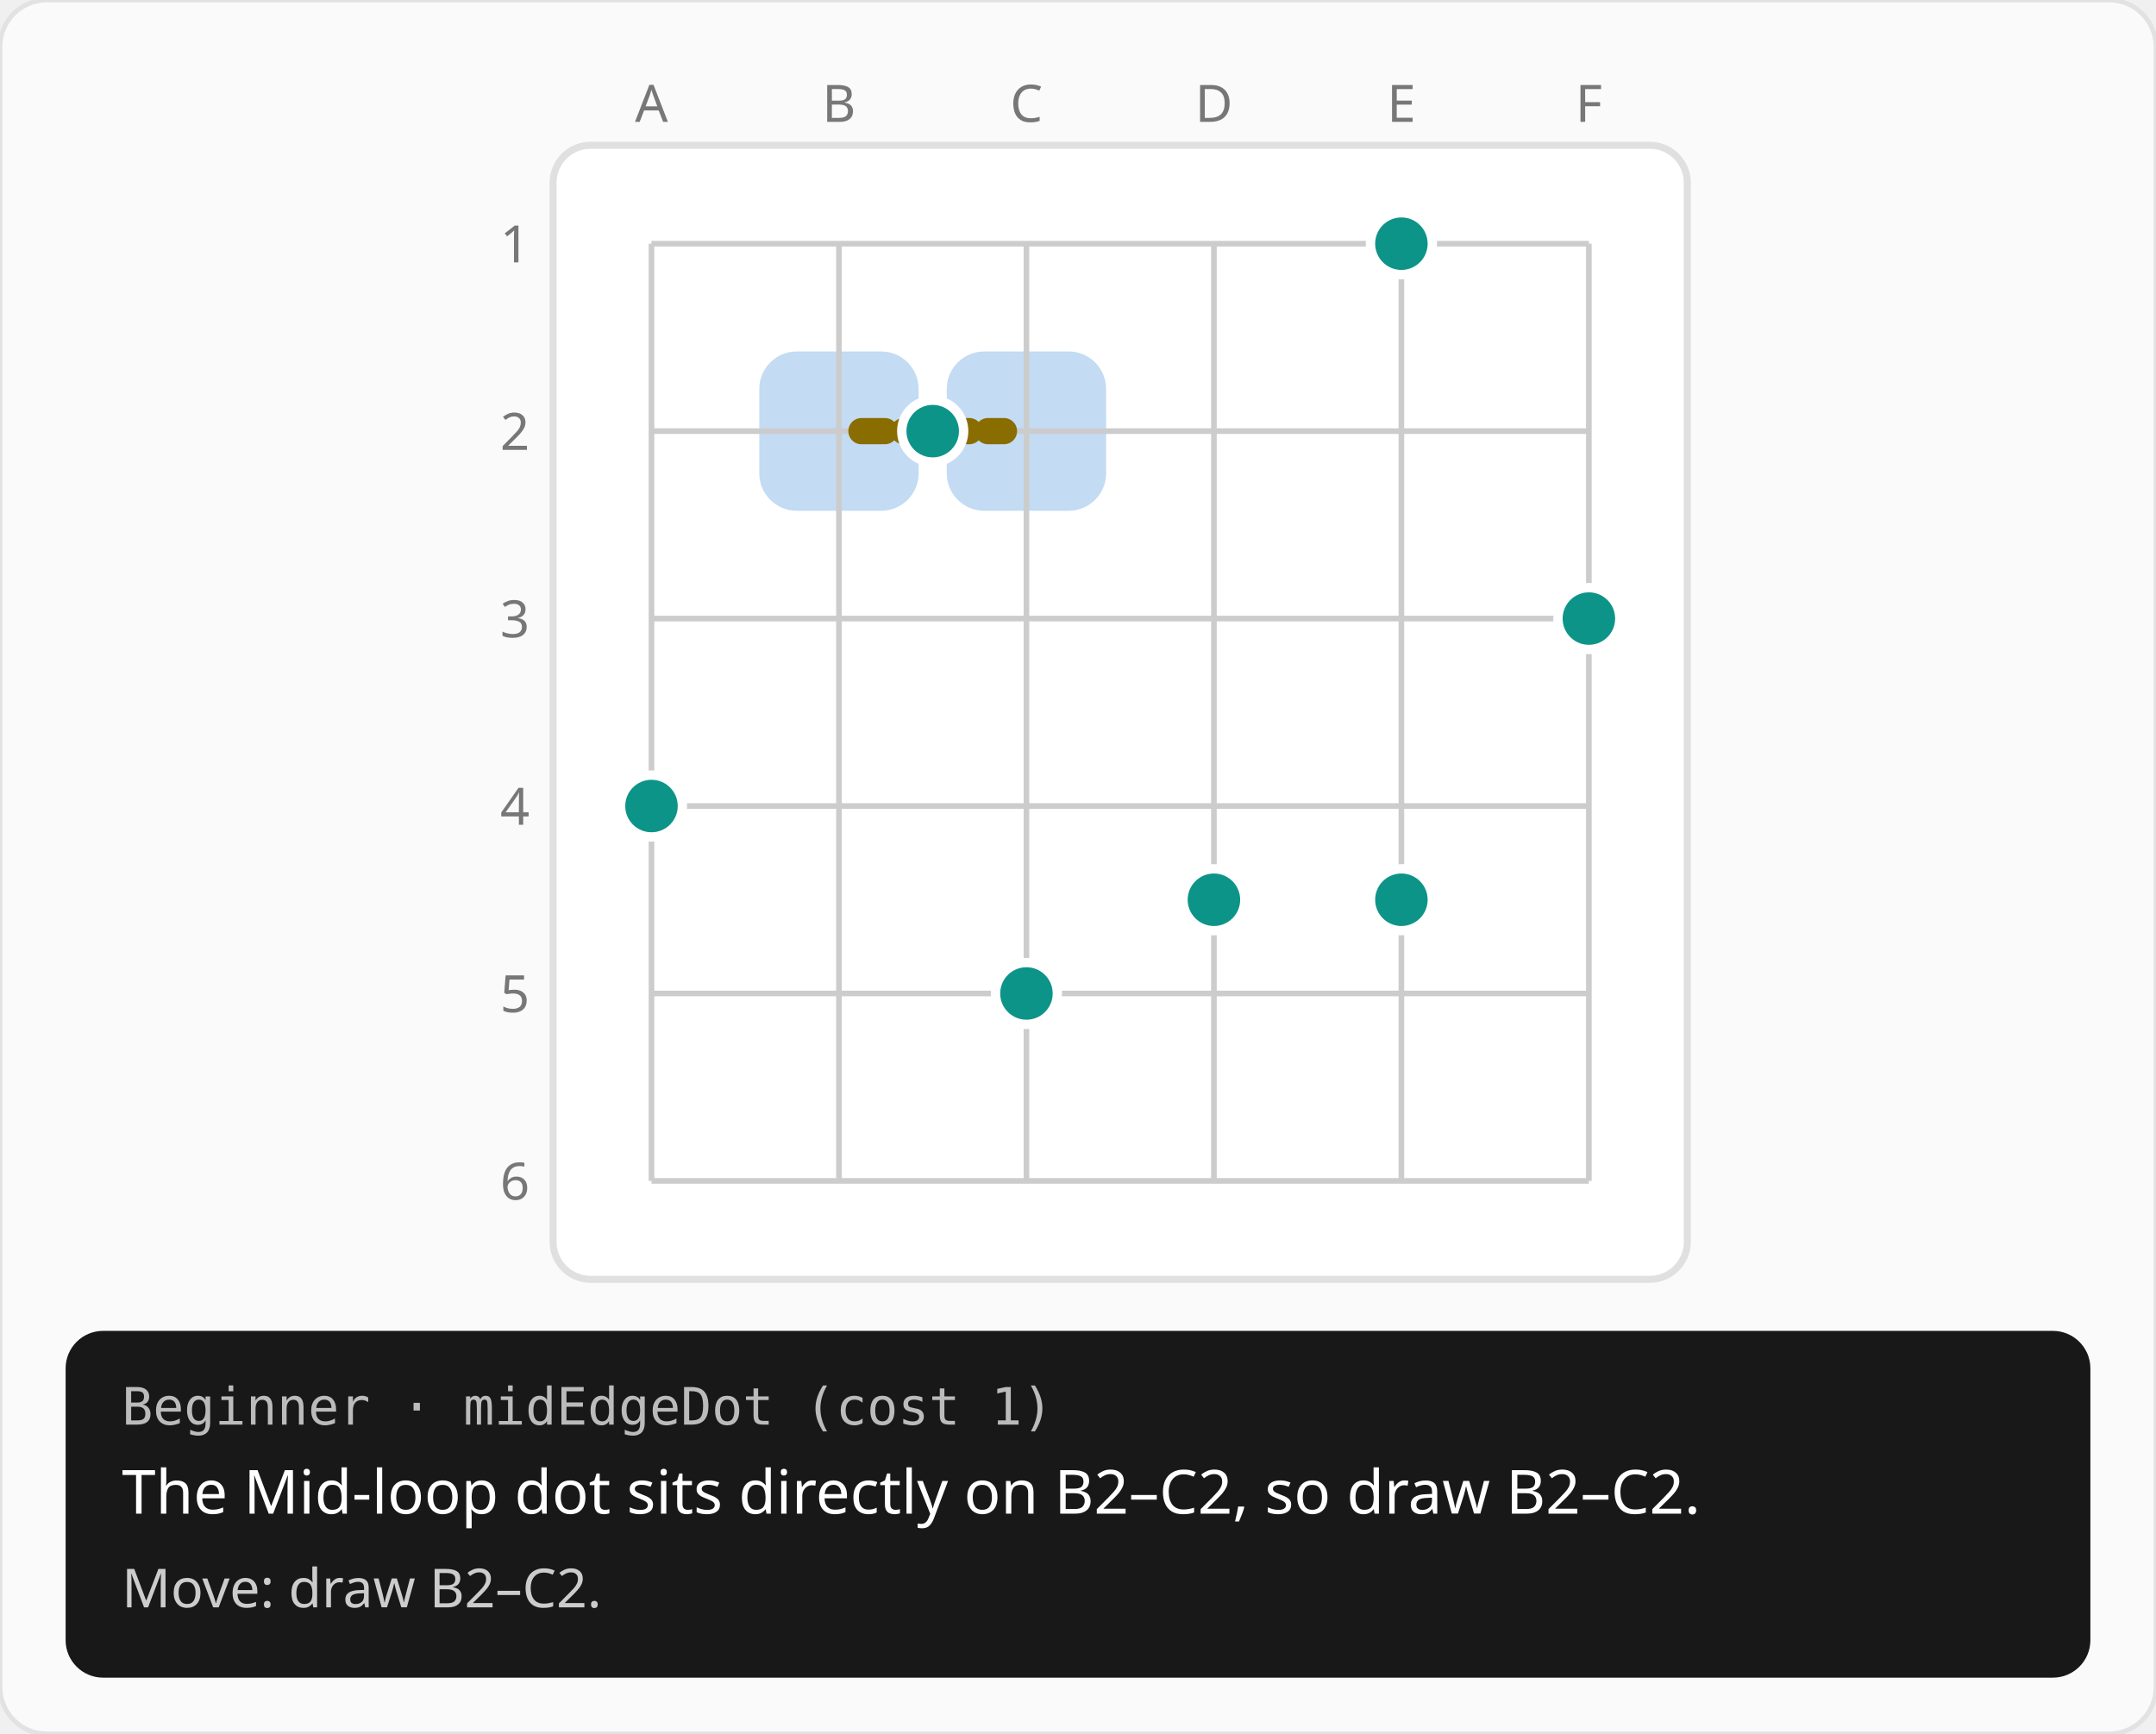
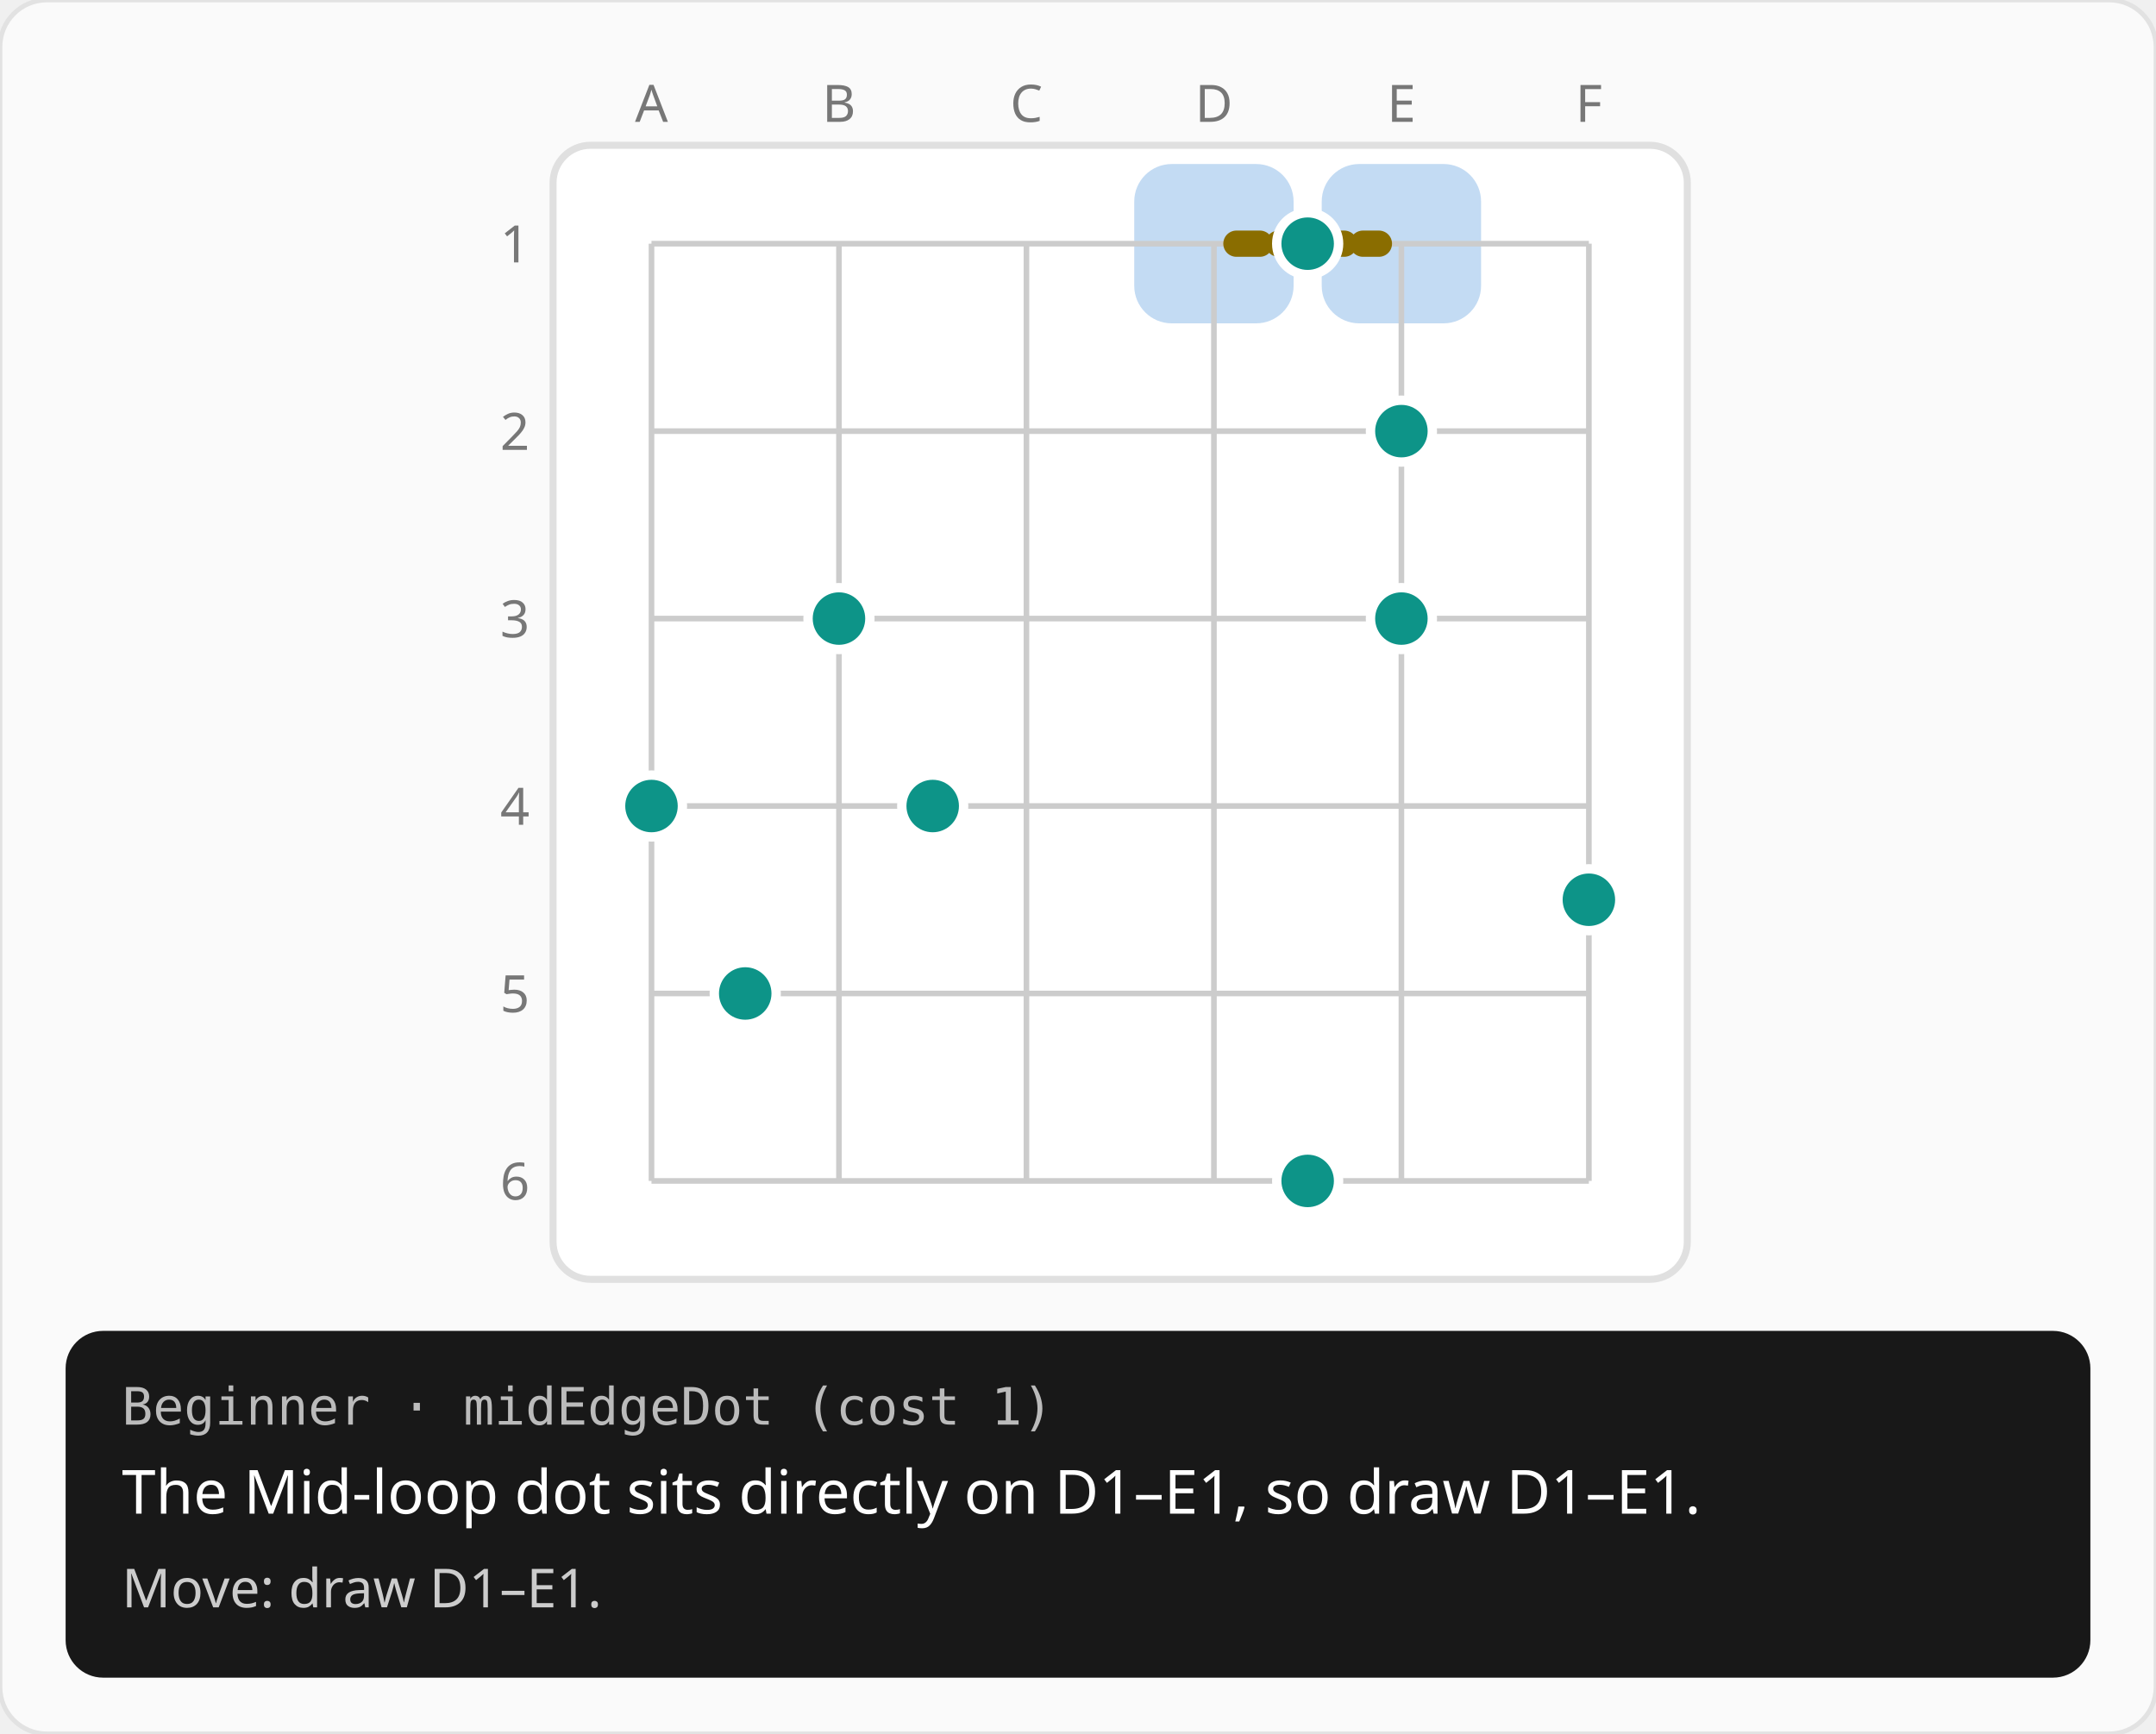
<svg xmlns="http://www.w3.org/2000/svg" width="460" height="370" viewBox="0 0 460 370">
  <rect width="460" height="370" rx="10" fill="#fafafa" stroke="#e2e2e2" />
  <defs>
    <pattern id="hatch" width="8" height="8" patternUnits="userSpaceOnUse" patternTransform="rotate(45)">
      <line x1="0" y1="0" x2="0" y2="8" stroke="#d55e00" stroke-width="3" opacity="0.55" />
    </pattern>
  </defs>
  <g transform="translate(99 12)">
    <text x="40" y="14" fill="#777777" font-size="11" font-family="system-ui, sans-serif" text-anchor="middle">A</text>
    <text x="80" y="14" fill="#777777" font-size="11" font-family="system-ui, sans-serif" text-anchor="middle">B</text>
    <text x="120" y="14" fill="#777777" font-size="11" font-family="system-ui, sans-serif" text-anchor="middle">C</text>
    <text x="160" y="14" fill="#777777" font-size="11" font-family="system-ui, sans-serif" text-anchor="middle">D</text>
    <text x="200" y="14" fill="#777777" font-size="11" font-family="system-ui, sans-serif" text-anchor="middle">E</text>
    <text x="240" y="14" fill="#777777" font-size="11" font-family="system-ui, sans-serif" text-anchor="middle">F</text>
    <text x="14" y="44" fill="#777777" font-size="11" font-family="system-ui, sans-serif" text-anchor="end">1</text>
    <text x="14" y="84" fill="#777777" font-size="11" font-family="system-ui, sans-serif" text-anchor="end">2</text>
    <text x="14" y="124" fill="#777777" font-size="11" font-family="system-ui, sans-serif" text-anchor="end">3</text>
    <text x="14" y="164" fill="#777777" font-size="11" font-family="system-ui, sans-serif" text-anchor="end">4</text>
    <text x="14" y="204" fill="#777777" font-size="11" font-family="system-ui, sans-serif" text-anchor="end">5</text>
    <text x="14" y="244" fill="#777777" font-size="11" font-family="system-ui, sans-serif" text-anchor="end">6</text>
    <g transform="translate(18 18)">
      <rect x="1" y="1" width="242" height="242" rx="8" fill="#ffffff" stroke="#e0e0e0" stroke-width="1.5" />
-       <rect x="45" y="45" width="34" height="34" rx="8" fill="rgba(25,118,210,0.26)" />
-       <rect x="85" y="45" width="34" height="34" rx="8" fill="rgba(25,118,210,0.26)" />
+       <rect x="125" y="5" width="34" height="34" rx="8" fill="rgba(25,118,210,0.26)" />
+       <rect x="165" y="5" width="34" height="34" rx="8" fill="rgba(25,118,210,0.26)" />
      <line x1="22" y1="22" x2="222" y2="22" stroke="#cccccc" stroke-width="1.2" />
      <line x1="22" y1="62" x2="222" y2="62" stroke="#cccccc" stroke-width="1.2" />
      <line x1="22" y1="102" x2="222" y2="102" stroke="#cccccc" stroke-width="1.2" />
      <line x1="22" y1="142" x2="222" y2="142" stroke="#cccccc" stroke-width="1.2" />
      <line x1="22" y1="182" x2="222" y2="182" stroke="#cccccc" stroke-width="1.2" />
      <line x1="22" y1="222" x2="222" y2="222" stroke="#cccccc" stroke-width="1.2" />
      <line x1="22" y1="22" x2="22" y2="222" stroke="#cccccc" stroke-width="1.2" />
      <line x1="62" y1="22" x2="62" y2="222" stroke="#cccccc" stroke-width="1.2" />
      <line x1="102" y1="22" x2="102" y2="222" stroke="#cccccc" stroke-width="1.2" />
      <line x1="142" y1="22" x2="142" y2="222" stroke="#cccccc" stroke-width="1.2" />
      <line x1="182" y1="22" x2="182" y2="222" stroke="#cccccc" stroke-width="1.2" />
      <line x1="222" y1="22" x2="222" y2="222" stroke="#cccccc" stroke-width="1.2" />
-       <line x1="66.8" y1="62" x2="97.2" y2="62" stroke="#8a6d00" stroke-width="5.6" stroke-linecap="round" stroke-dasharray="5 4" />
-       <circle cx="182" cy="22" r="6.6" fill="#0d9488" stroke="#ffffff" stroke-width="2" />
-       <circle cx="82" cy="62" r="6.6" fill="#0d9488" stroke="#ffffff" stroke-width="2" />
-       <circle cx="222" cy="102" r="6.6" fill="#0d9488" stroke="#ffffff" stroke-width="2" />
+       <line x1="146.8" y1="22" x2="177.2" y2="22" stroke="#8a6d00" stroke-width="5.6" stroke-linecap="round" stroke-dasharray="5 4" />
+       <circle cx="162" cy="22" r="6.6" fill="#0d9488" stroke="#ffffff" stroke-width="2" />
+       <circle cx="182" cy="62" r="6.6" fill="#0d9488" stroke="#ffffff" stroke-width="2" />
+       <circle cx="62" cy="102" r="6.6" fill="#0d9488" stroke="#ffffff" stroke-width="2" />
+       <circle cx="182" cy="102" r="6.6" fill="#0d9488" stroke="#ffffff" stroke-width="2" />
      <circle cx="22" cy="142" r="6.6" fill="#0d9488" stroke="#ffffff" stroke-width="2" />
-       <circle cx="142" cy="162" r="6.6" fill="#0d9488" stroke="#ffffff" stroke-width="2" />
-       <circle cx="182" cy="162" r="6.6" fill="#0d9488" stroke="#ffffff" stroke-width="2" />
-       <circle cx="102" cy="182" r="6.6" fill="#0d9488" stroke="#ffffff" stroke-width="2" />
+       <circle cx="82" cy="142" r="6.6" fill="#0d9488" stroke="#ffffff" stroke-width="2" />
+       <circle cx="222" cy="162" r="6.6" fill="#0d9488" stroke="#ffffff" stroke-width="2" />
+       <circle cx="42" cy="182" r="6.6" fill="#0d9488" stroke="#ffffff" stroke-width="2" />
+       <circle cx="162" cy="222" r="6.6" fill="#0d9488" stroke="#ffffff" stroke-width="2" />
    </g>
  </g>
  <rect x="14" y="284" width="432" height="74" rx="8" fill="#181818" />
  <text x="26" y="304" fill="#bbbbbb" font-size="11" font-family="ui-monospace, Menlo, monospace">Beginner · midEdgeDot (cost 1)</text>
-   <text x="26" y="323" fill="#ffffff" font-size="13" font-family="system-ui, sans-serif">The Mid-loop dot sits directly on B2–C2, so draw B2–C2.</text>
-   <text x="26" y="343" fill="#cccccc" font-size="11.5" font-family="system-ui, sans-serif">Move: draw B2–C2.</text>
+   <text x="26" y="323" fill="#ffffff" font-size="13" font-family="system-ui, sans-serif">The Mid-loop dot sits directly on D1–E1, so draw D1–E1.</text>
+   <text x="26" y="343" fill="#cccccc" font-size="11.5" font-family="system-ui, sans-serif">Move: draw D1–E1.</text>
</svg>
